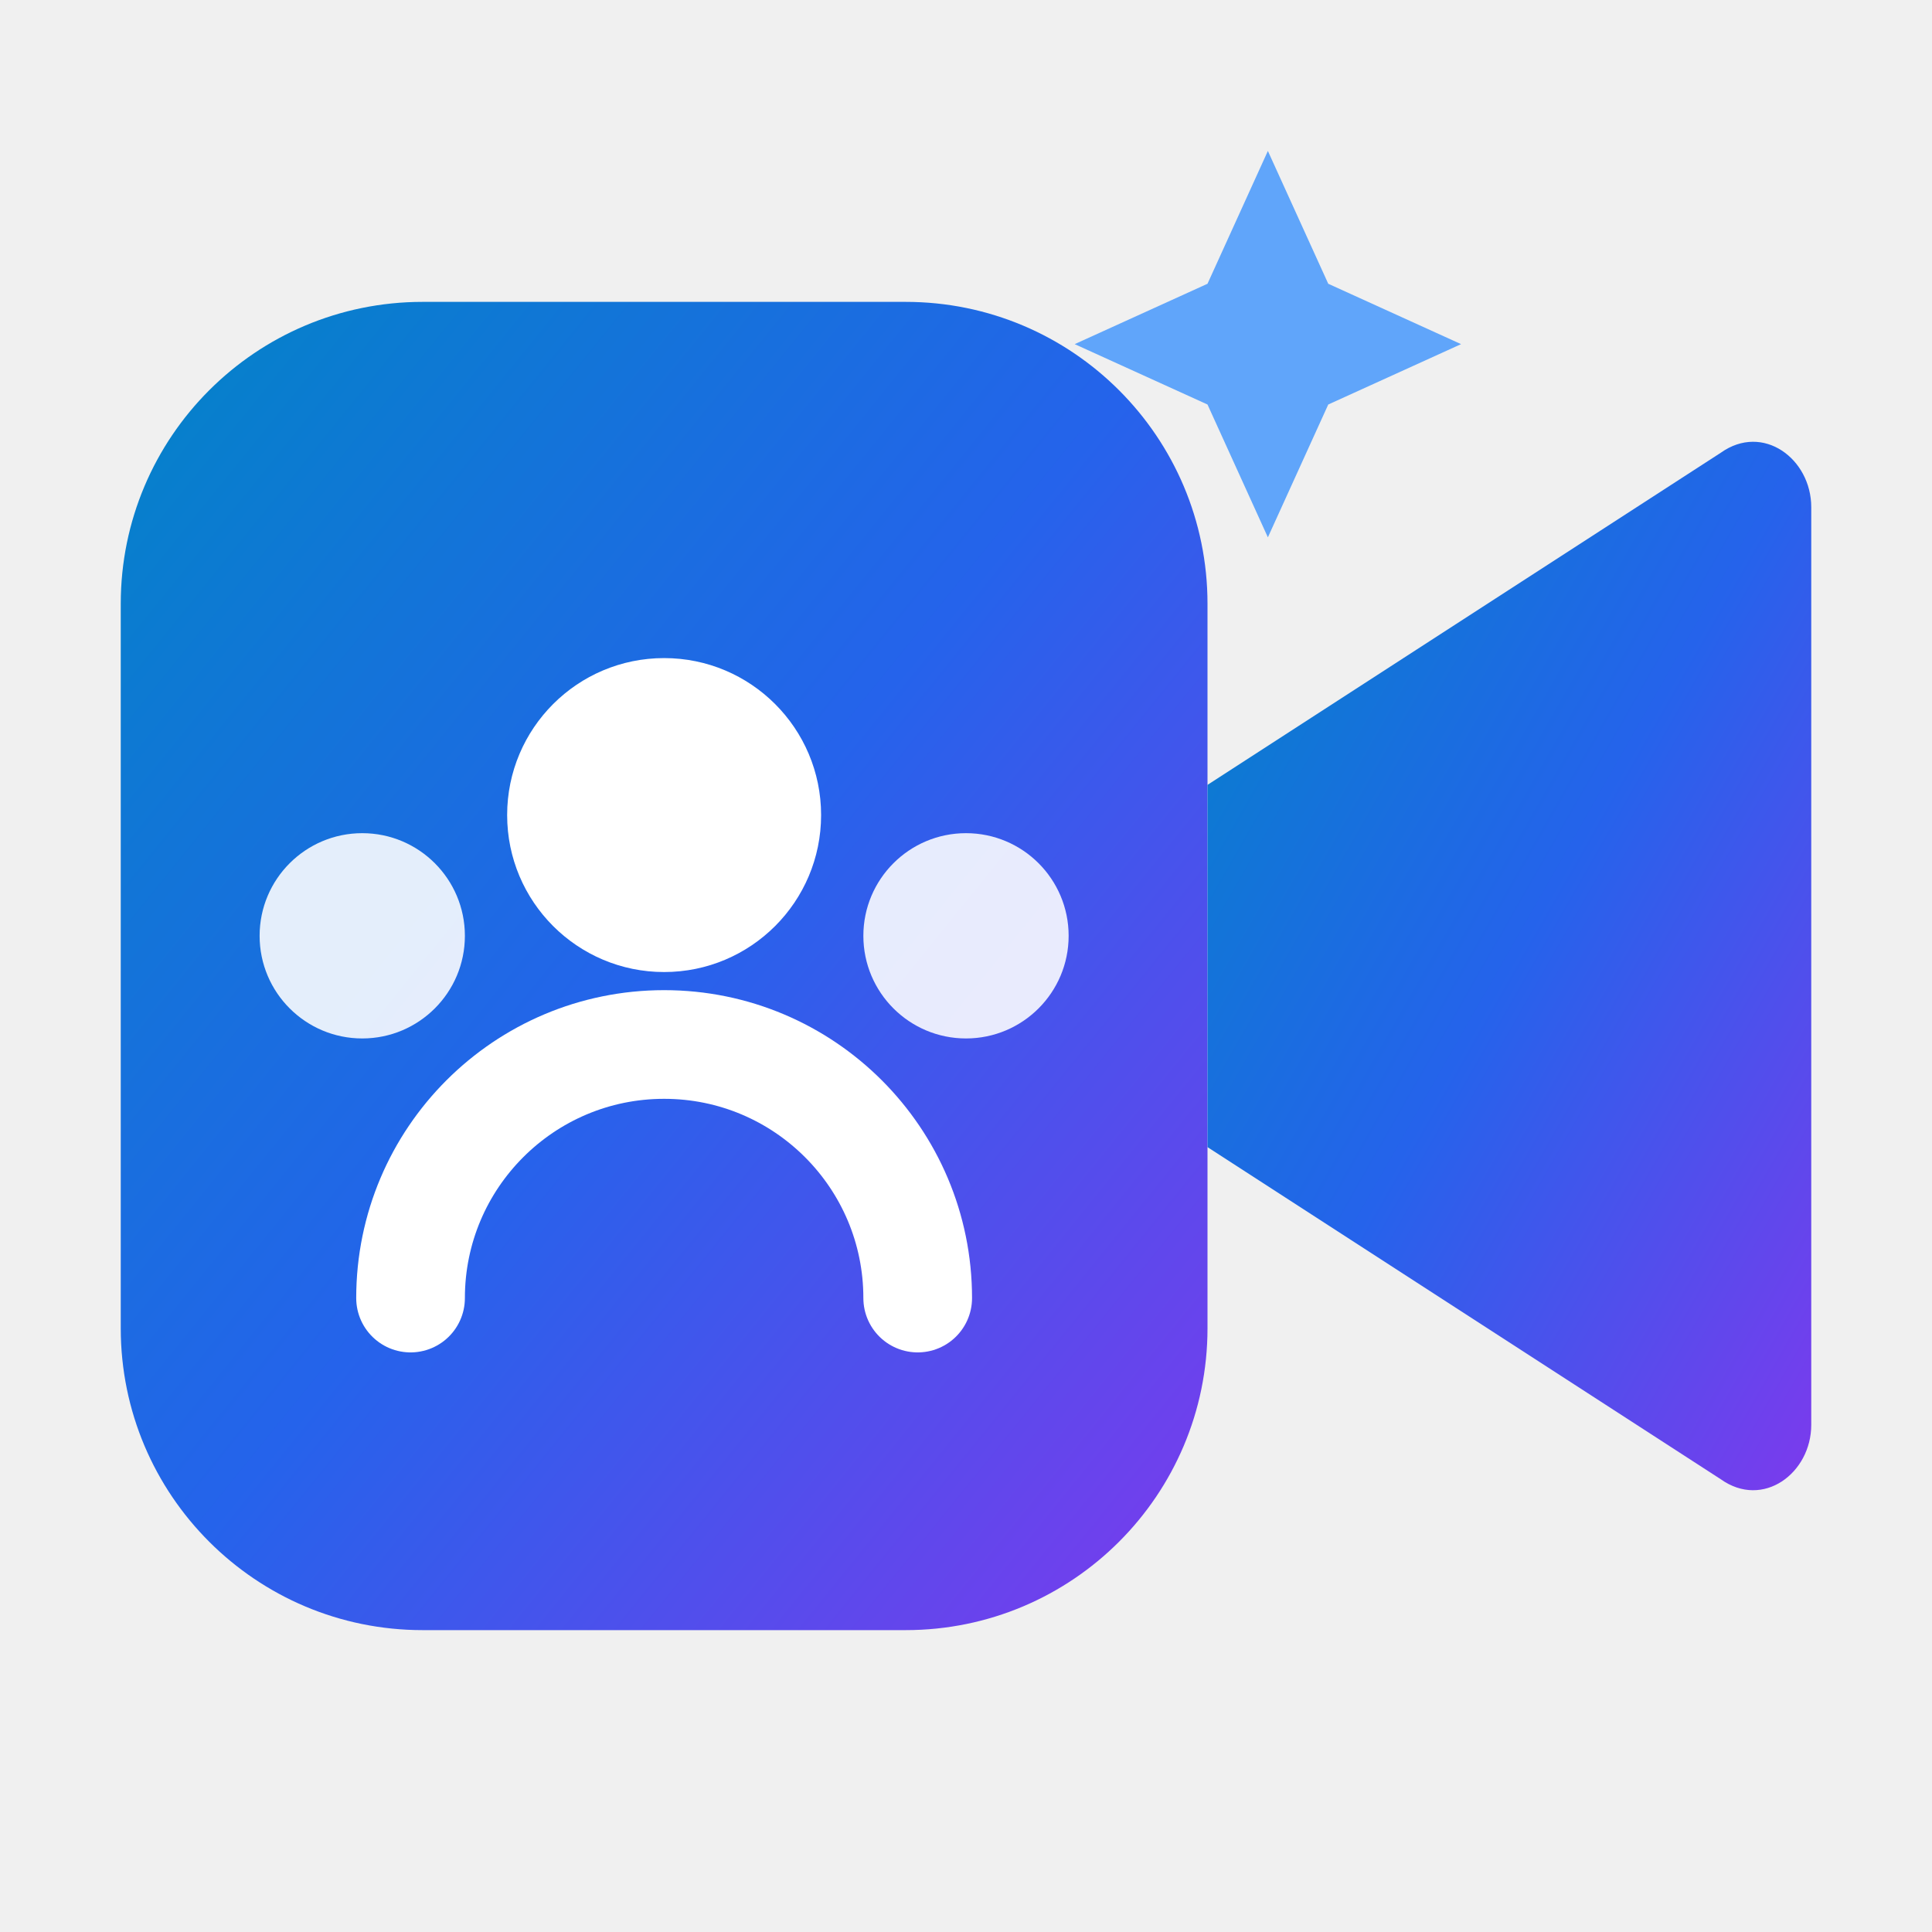
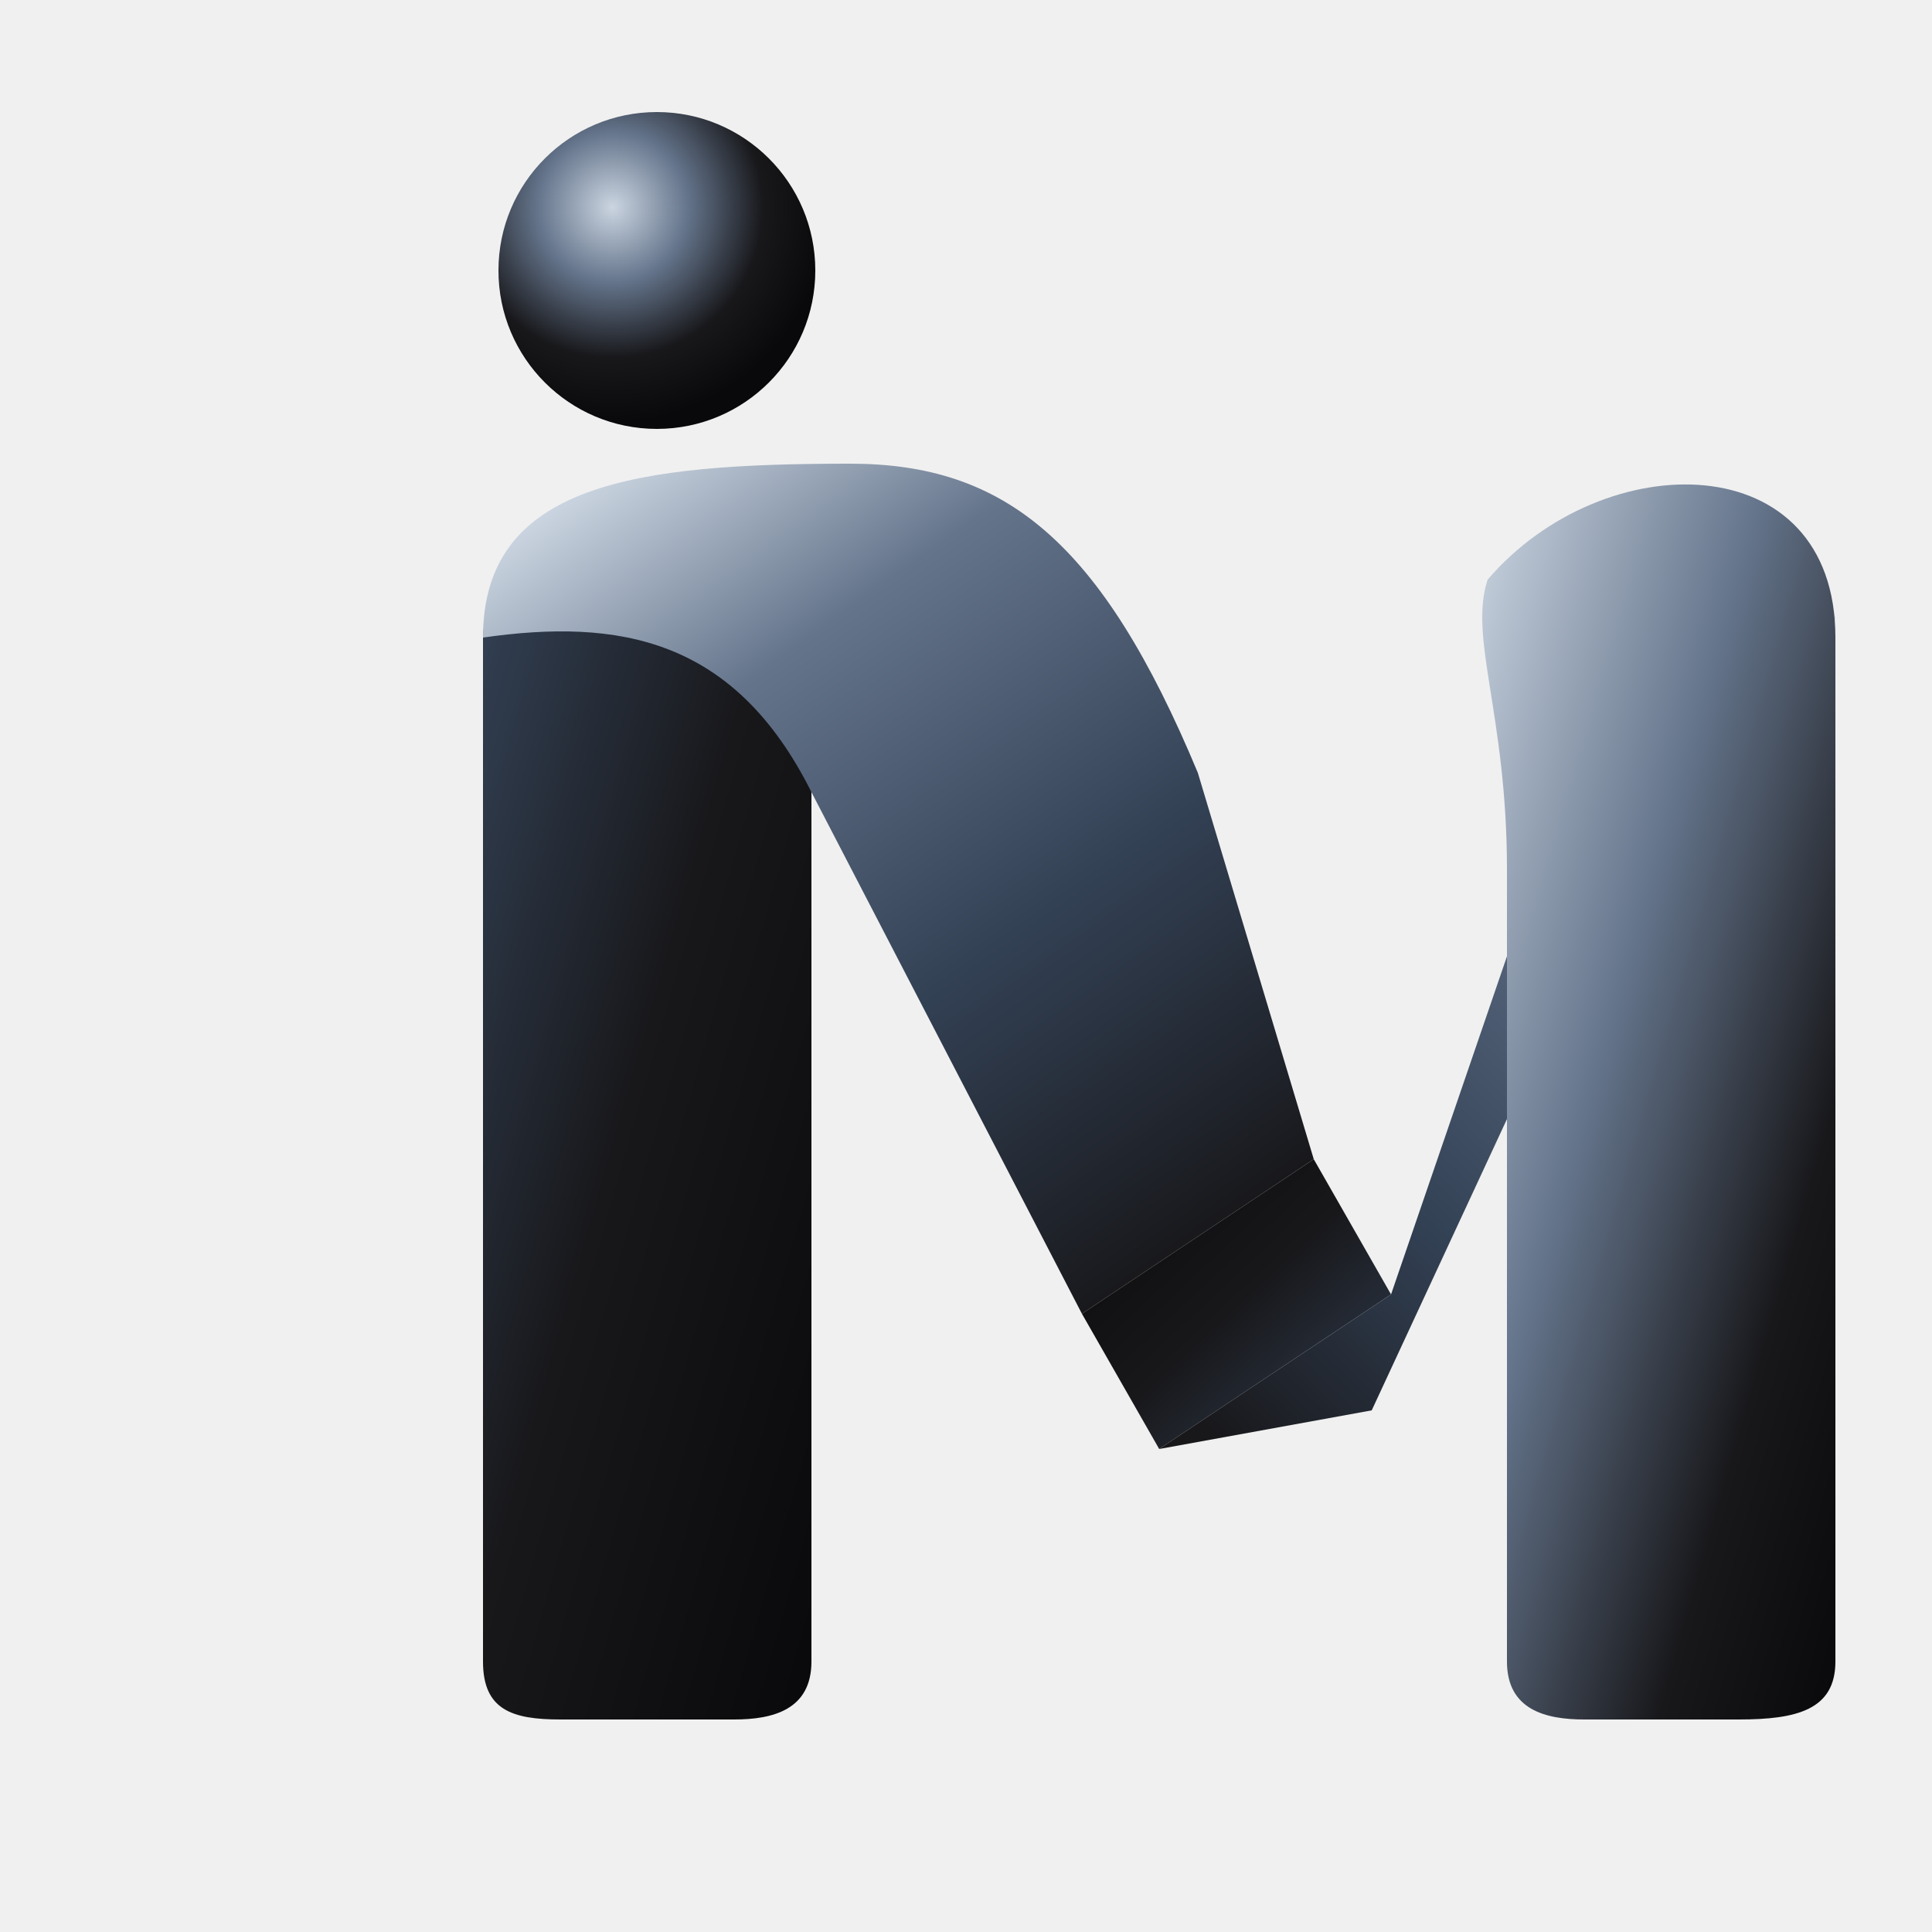
- <svg xmlns="http://www.w3.org/2000/svg" viewBox="0 0 32 32" fill="none">
+ <svg xmlns="http://www.w3.org/2000/svg" width="64" height="64" viewBox="0 0 100 100" fill="none">
  <defs>
-     <linearGradient id="im-fav-grad" x1="0%" y1="0%" x2="100%" y2="100%">
-       <stop offset="0%" stop-color="#0284c7" />
-       <stop offset="50%" stop-color="#2563eb" />
-       <stop offset="100%" stop-color="#7c3aed" />
+     <radialGradient id="fav_sphere" cx="36%" cy="30%" r="68%">
+       <stop offset="0%" stop-color="#cbd5e1" />
+       <stop offset="35%" stop-color="#64748b" />
+       <stop offset="70%" stop-color="#18181b" />
+       <stop offset="100%" stop-color="#09090b" />
+     </radialGradient>
+     <linearGradient id="fav_left" x1="0%" y1="0%" x2="100%" y2="100%">
+       <stop offset="0%" stop-color="#334155" />
+       <stop offset="45%" stop-color="#18181b" />
+       <stop offset="100%" stop-color="#09090b" />
+     </linearGradient>
+     <linearGradient id="fav_ribbon" x1="15%" y1="0%" x2="85%" y2="100%">
+       <stop offset="0%" stop-color="#cbd5e1" />
+       <stop offset="25%" stop-color="#64748b" />
+       <stop offset="60%" stop-color="#334155" />
+       <stop offset="95%" stop-color="#18181b" />
+       <stop offset="100%" stop-color="#09090b" />
+     </linearGradient>
+     <linearGradient id="fav_crease" x1="0%" y1="0%" x2="100%" y2="100%">
+       <stop offset="0%" stop-color="#09090b" />
+       <stop offset="50%" stop-color="#18181b" />
+       <stop offset="100%" stop-color="#334155" />
+     </linearGradient>
+     <linearGradient id="fav_ascend" x1="10%" y1="100%" x2="80%" y2="0%">
+       <stop offset="0%" stop-color="#18181b" />
+       <stop offset="30%" stop-color="#334155" />
+       <stop offset="70%" stop-color="#64748b" />
+       <stop offset="100%" stop-color="#cbd5e1" />
+     </linearGradient>
+     <linearGradient id="fav_apex" x1="0%" y1="0%" x2="100%" y2="100%">
+       <stop offset="0%" stop-color="#cbd5e1" />
+       <stop offset="40%" stop-color="#64748b" />
+       <stop offset="75%" stop-color="#18181b" />
+       <stop offset="100%" stop-color="#09090b" />
    </linearGradient>
  </defs>
-   <rect x="2" y="5" width="18" height="22" rx="5" fill="url(#im-fav-grad)" />
-   <path d="M20 13l8.5-5.5c.7-.5 1.5.1 1.5.9v15.2c0 .8-.8 1.4-1.5.9L20 19v-6z" fill="url(#im-fav-grad)" />
-   <path d="M21 2.5l1 2.2 2.2 1-2.2 1-1 2.2-1-2.2-2.2-1 2.2-1 1-2.2z" fill="#60a5fa" />
-   <circle cx="11" cy="13.5" r="2.6" fill="#ffffff" />
-   <path d="M6.8 21.5a4.2 4.2 0 0 1 8.4 0" stroke="#ffffff" stroke-width="1.8" stroke-linecap="round" fill="none" />
-   <circle cx="6" cy="15.5" r="1.7" fill="rgba(255,255,255,0.88)" />
-   <circle cx="16" cy="15.5" r="1.7" fill="rgba(255,255,255,0.88)" />
+   <circle cx="34" cy="14" r="8.2" fill="url(#fav_sphere)" />
+   <path d="M 25 33 C 25 31, 27 30, 30 30 L 42 30 L 42 86 C 42 88.5, 40 89, 38 89 L 29 89 C 26.5 89, 25 88.5, 25 86 Z" fill="url(#fav_left)" />
+   <path d="M 25 33 C 25 25, 33 24, 44 24 C 52 24, 57 28, 62 40 L 68 60 L 56 68 L 42 41 C 38 33, 32 32, 25 33 Z" fill="url(#fav_ribbon)" />
+   <path d="M 56 68 L 68 60 L 72 67 L 60 75 Z" fill="url(#fav_crease)" />
+   <path d="M 60 75 L 72 67 L 84 32 C 87 24, 93 25, 95 32 L 84 45 L 71 73 Z" fill="url(#fav_ascend)" />
+   <path d="M 77 30 C 83 23, 95 23, 95 33 L 95 86 C 95 88.5, 93 89, 90 89 L 82 89 C 80 89, 78 88.5, 78 86 L 78 45 C 78 37, 76 33, 77 30 Z" fill="url(#fav_apex)" />
</svg>
